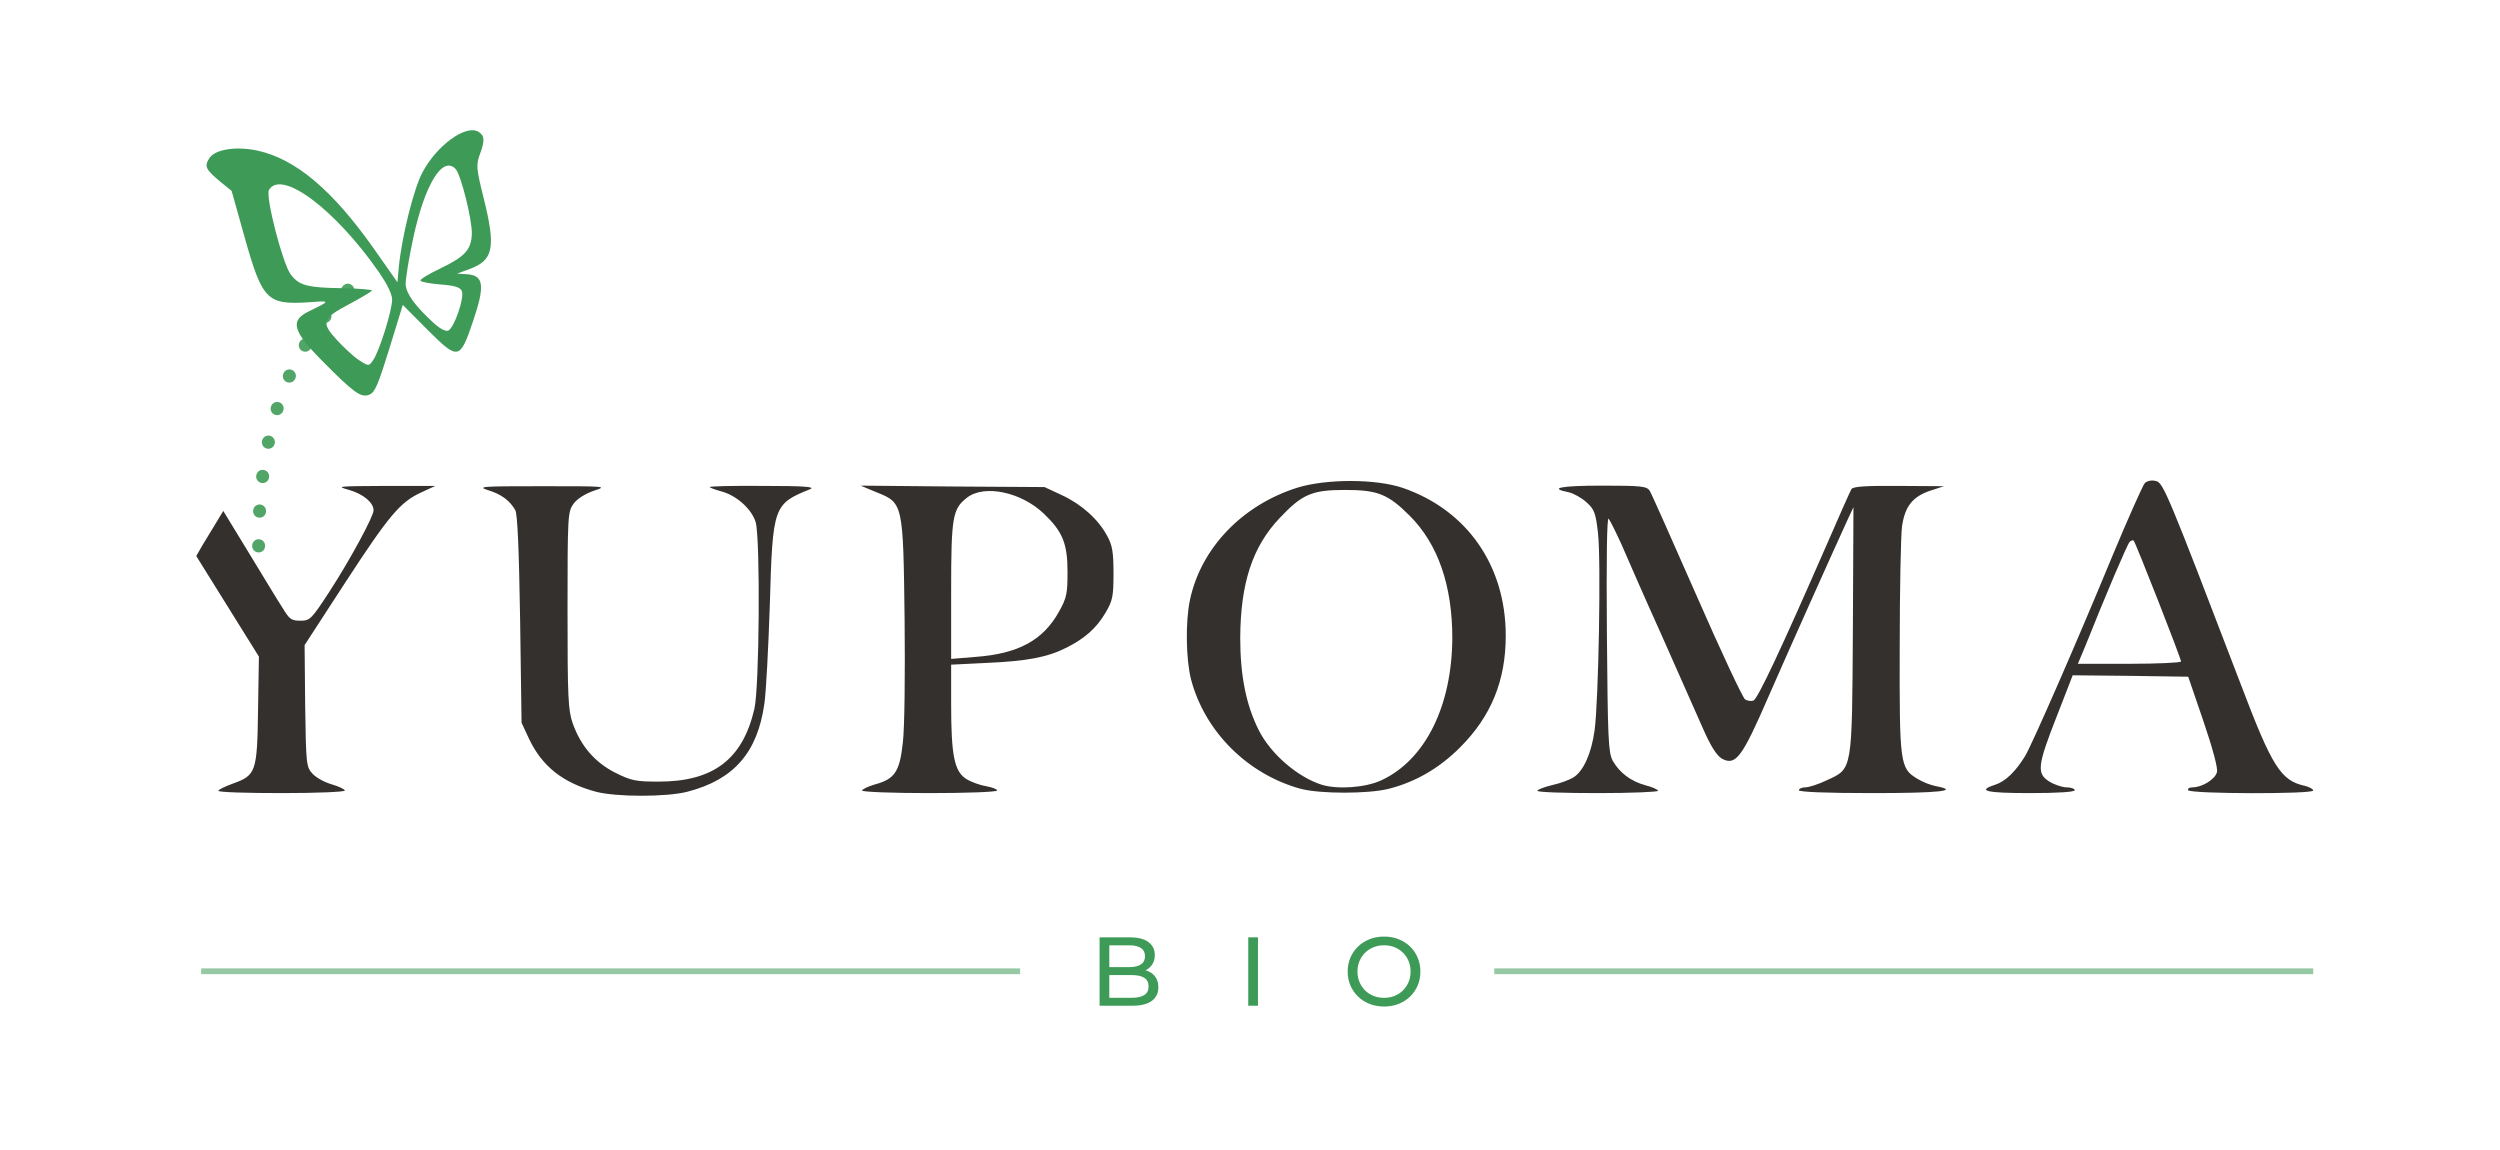
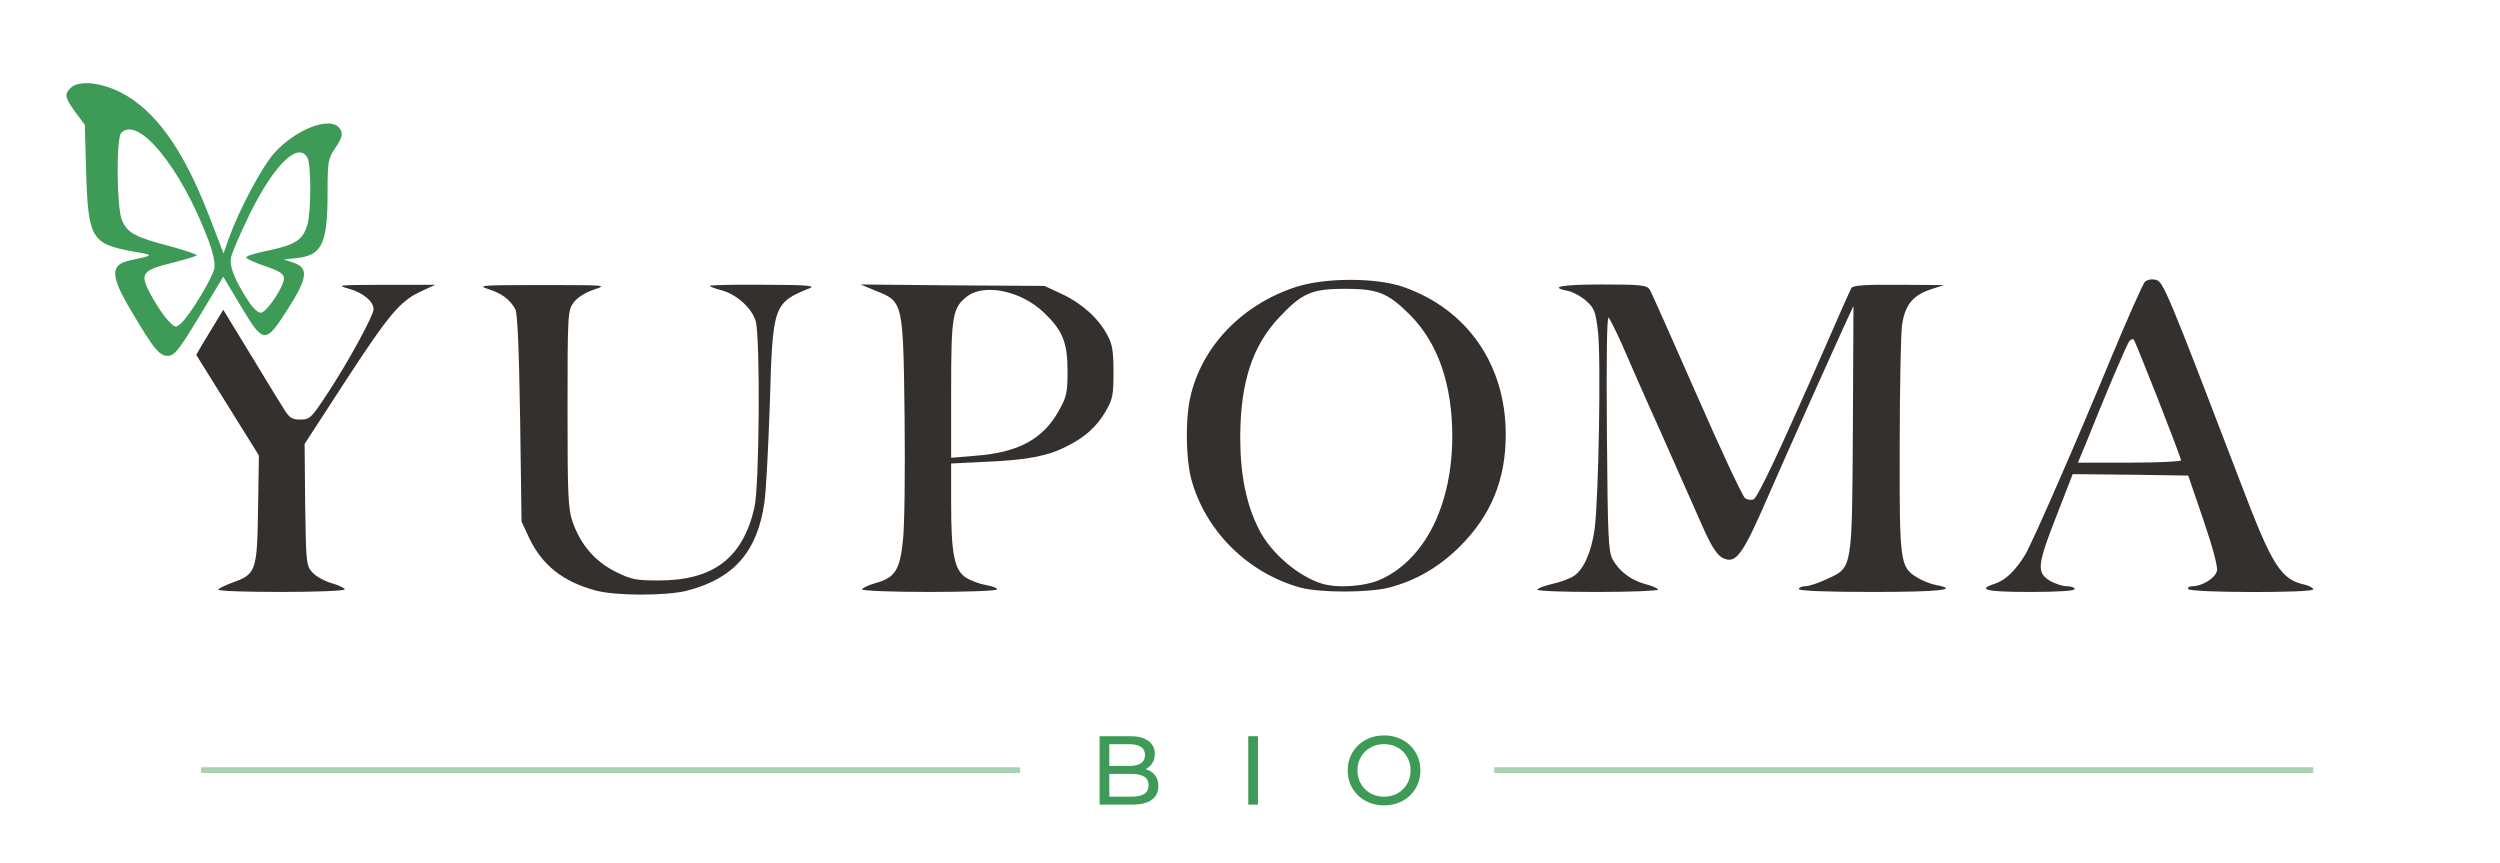
- <svg xmlns="http://www.w3.org/2000/svg" viewBox="60 250 870 400" width="870" height="400">
-   <path d="M150 440 C 150 400, 160 372, 182 350" fill="none" stroke="#3E9B57" stroke-width="4.5" stroke-linecap="round" stroke-dasharray="0.1 12" opacity=".9" />
-   <path transform="translate(58 -58) rotate(-14 131 397)" d="M129.5 429.9L137.7 416.3L143.9 426.7C151.8 439.8 152.3 439.8 160.2 427.5C167.1 416.7 167.5 413.2 162.1 411.4L158.7 410.3L163.4 409.8C172.1 408.8 174.0 404.8 174.0 387.0C174.0 376.3 174.2 375.2 176.5 371.8C179.3 367.7 179.6 366.0 177.8 364.2C174.2 360.6 162.6 365.3 155.5 373.2C151.1 378.1 143.1 393.2 139.5 403.3L137.8 408.2L132.6 394.7C123.6 371.6 113.9 358.1 101.7 352.0C94.8 348.6 87.2 347.9 84.6 350.6C82.3 352.8 82.6 354.0 86.2 359.0L89.5 363.4L90.0 380.5C90.7 402.9 91.9 404.9 106.2 407.5C113.8 408.8 113.8 408.8 105.3 410.6C98.3 412.1 98.3 415.8 105.6 428.1C113.7 441.8 115.7 444.2 118.8 443.8C120.9 443.6 122.7 441.1 129.5 429.9Z M118.3 431.3C116.7 429.6 114.2 425.7 112.5 422.6C108.5 415.2 109.3 414.1 119.8 411.5C124.2 410.4 128.1 409.2 128.5 408.9C128.8 408.6 124.4 407.1 118.8 405.6C106.7 402.4 104.3 401.0 102.4 396.5C100.6 392.1 100.4 368.0 102.2 366.2C108.2 360.2 123.0 378.4 132.5 403.5C134.2 408.1 134.9 411.5 134.6 413.4C133.9 416.8 126.1 429.7 123.1 432.4C121.1 434.2 121.0 434.2 118.3 431.3Z M146.8 425.3C141.7 417.6 139.8 412.9 140.4 409.6C140.8 407.8 143.7 401.0 147.0 394.3C155.4 377.3 163.8 369.1 167.0 374.9C168.3 377.4 168.3 393.4 167.0 398.1C165.5 403.4 162.8 405.2 153.7 407.1C149.2 408.0 145.6 409.1 145.7 409.6C145.8 410.1 148.7 411.4 152.2 412.6C156.8 414.1 158.6 415.2 158.8 416.6C159.2 419.1 153.1 428.4 150.9 428.8C150.0 429.0 148.3 427.5 146.8 425.3Z" fill="#3E9B57" fill-rule="evenodd" />
+ <svg xmlns="http://www.w3.org/2000/svg" viewBox="60 320 870 300" width="870" height="300">
+   <path class="wings" d="M129.5 429.9L137.7 416.3L143.9 426.7C151.8 439.8 152.3 439.8 160.2 427.5C167.1 416.7 167.5 413.2 162.1 411.4L158.7 410.3L163.4 409.8C172.1 408.8 174.0 404.8 174.0 387.0C174.0 376.3 174.2 375.2 176.5 371.8C179.3 367.7 179.6 366.0 177.8 364.2C174.2 360.6 162.6 365.3 155.5 373.2C151.1 378.1 143.1 393.2 139.5 403.3L137.8 408.2L132.6 394.7C123.6 371.6 113.9 358.1 101.7 352.0C94.8 348.6 87.2 347.9 84.6 350.6C82.3 352.8 82.6 354.0 86.2 359.0L89.5 363.4L90.0 380.5C90.7 402.9 91.9 404.9 106.2 407.5C113.8 408.8 113.8 408.8 105.3 410.6C98.3 412.1 98.3 415.8 105.6 428.1C113.7 441.8 115.7 444.2 118.8 443.8C120.9 443.6 122.7 441.1 129.5 429.9Z M118.3 431.3C116.7 429.6 114.2 425.7 112.5 422.6C108.5 415.2 109.3 414.1 119.8 411.5C124.2 410.4 128.1 409.2 128.5 408.9C128.8 408.6 124.4 407.1 118.8 405.6C106.7 402.4 104.3 401.0 102.4 396.5C100.6 392.1 100.4 368.0 102.2 366.2C108.2 360.2 123.0 378.4 132.5 403.5C134.2 408.1 134.9 411.5 134.6 413.4C133.9 416.8 126.1 429.7 123.1 432.4C121.1 434.2 121.0 434.2 118.3 431.3Z M146.8 425.3C141.7 417.6 139.8 412.9 140.4 409.6C140.8 407.8 143.7 401.0 147.0 394.3C155.4 377.3 163.8 369.1 167.0 374.9C168.3 377.4 168.3 393.4 167.0 398.1C165.5 403.4 162.8 405.2 153.7 407.1C149.2 408.0 145.6 409.1 145.7 409.6C145.8 410.1 148.7 411.4 152.2 412.6C156.8 414.1 158.6 415.2 158.8 416.6C159.2 419.1 153.1 428.4 150.9 428.8C150.0 429.0 148.3 427.5 146.8 425.3Z" fill="#3E9B57" fill-rule="evenodd" />
  <path d="M299.3 525.5C315.4 521.3 323.6 511.9 326.0 494.9C326.6 490.9 327.4 475.3 327.9 460.4C328.9 426.1 329.1 425.4 342.0 420.2C343.8 419.4 339.6 419.1 325.8 419.1C315.4 419.0 307.0 419.2 307.0 419.5C307.0 419.7 308.8 420.4 311.0 421.0C316.4 422.4 321.7 427.3 323.0 431.8C324.6 437.9 324.3 489.3 322.5 496.8C318.4 514.3 308.2 522.0 289.2 522.0C281.3 522.0 279.7 521.7 274.1 518.9C267.0 515.3 262.1 509.6 259.3 501.7C257.7 497.1 257.5 492.7 257.5 462.3C257.5 429.2 257.6 428.1 259.6 425.3C260.8 423.6 263.7 421.8 266.6 420.8C271.5 419.2 271.3 419.2 248.5 419.2C227.5 419.2 225.9 419.3 229.9 420.6C234.5 422.0 237.4 424.2 239.3 427.5C240.1 428.8 240.6 441.2 241.0 465.5L241.5 501.5L244.1 507.1C248.6 516.6 255.8 522.4 267.3 525.5C274.3 527.4 292.1 527.4 299.3 525.5Z M180.0 525.1C180.0 524.7 178.0 523.7 175.6 523.0C173.1 522.3 170.1 520.7 168.8 519.3C166.6 516.9 166.5 516.3 166.2 495.7L166.0 474.5L179.9 453.1C195.4 429.3 199.2 424.8 206.5 421.4L211.5 419.1L194.0 419.1C177.4 419.2 176.8 419.2 181.5 420.5C186.4 421.9 190.0 424.9 190.0 427.6C190.0 429.7 181.9 444.7 174.7 455.8C168.3 465.6 167.9 466.0 164.5 466.0C161.4 466.0 160.7 465.5 158.3 461.5C156.7 459.1 151.5 450.4 146.6 442.4L137.7 427.8L135.1 432.1C133.6 434.5 131.5 438.1 130.3 440.0L128.3 443.5L139.2 461.0L150.1 478.5L149.8 497.0C149.5 518.7 149.1 519.8 141.0 522.7C138.3 523.7 136.0 524.8 136.0 525.2C136.0 525.7 145.9 526.0 158.0 526.0C170.1 526.0 180.0 525.6 180.0 525.1Z M407.0 525.1C407.0 524.6 405.3 524.0 403.2 523.6C401.2 523.3 398.1 522.2 396.3 521.1C392.1 518.5 391.0 512.9 391.0 495.1L391.0 481.3L403.2 480.7C417.4 480.1 424.6 478.7 431.1 475.4C437.5 472.2 441.6 468.6 444.8 463.1C447.2 459.0 447.5 457.5 447.5 449.5C447.5 442.2 447.1 439.7 445.3 436.5C442.2 430.7 436.4 425.5 429.5 422.3L423.5 419.5L391.5 419.3L359.5 419.0L365.0 421.3C374.3 425.0 374.3 425.1 374.8 465.4C375.0 484.7 374.8 503.3 374.2 508.3C373.1 518.6 371.4 521.1 364.4 523.0C362.0 523.7 360.0 524.7 360.0 525.1C360.0 525.6 370.6 526.0 383.5 526.0C396.4 526.0 407.0 525.6 407.0 525.1Z M543.3 524.5C552.7 522.1 560.9 517.3 568.1 510.1C578.9 499.3 584.0 486.9 584.0 471.2C584.0 446.8 570.5 427.5 548.2 419.8C538.8 416.6 521.6 416.6 511.5 419.7C492.2 425.8 477.9 440.8 474.1 458.8C472.5 466.3 472.7 479.6 474.5 486.5C479.3 504.6 494.1 519.4 512.6 524.5C519.4 526.3 536.2 526.3 543.3 524.5Z M637.0 525.2C637.0 524.8 635.1 523.9 632.7 523.3C627.5 521.9 623.6 518.9 621.2 514.7C619.7 511.8 619.5 507.1 619.2 470.5C619.0 444.7 619.2 429.9 619.8 430.5C620.3 431.1 622.3 435.1 624.3 439.5C626.2 443.9 632.3 457.9 638.0 470.5C643.6 483.1 650.1 497.8 652.4 503.0C655.3 509.7 657.4 512.9 659.2 514.0C664.0 516.6 666.2 513.7 675.4 492.5C683.0 475.1 697.9 441.9 702.9 431.0L705.0 426.5L704.8 469.0C704.5 518.5 704.7 517.4 695.8 521.5C692.9 522.9 689.5 524.0 688.2 524.0C687.0 524.0 686.0 524.5 686.0 525.0C686.0 525.6 695.2 526.0 711.5 526.0C734.9 526.0 742.2 525.2 733.8 523.6C732.0 523.3 729.0 522.1 727.2 521.0C721.2 517.3 721.0 516.0 721.1 475.3C721.1 455.1 721.5 436.1 721.9 433.2C722.9 426.3 725.5 422.9 731.6 420.8L736.5 419.2L720.8 419.1C709.3 419.0 704.9 419.3 704.3 420.2C703.9 420.9 699.9 429.8 695.5 440.0C679.9 475.7 671.7 493.2 670.2 493.8C669.4 494.1 668.1 493.9 667.3 493.4C666.5 492.9 658.9 476.7 650.5 457.5C642.0 438.2 634.7 421.7 634.1 420.8C633.1 419.2 631.2 419.0 617.4 419.0C603.1 419.0 598.7 419.9 605.9 421.3C607.6 421.7 610.3 423.2 612.0 424.7C614.8 427.2 615.3 428.4 616.1 435.5C617.2 444.8 616.3 494.3 614.9 504.3C613.8 512.1 611.1 518.3 607.6 520.5C606.4 521.3 603.0 522.6 600.2 523.2C597.3 523.9 595.0 524.8 595.0 525.2C595.0 525.7 604.5 526.0 616.0 526.0C627.5 526.0 637.0 525.6 637.0 525.2Z M782.0 525.0C782.0 524.5 780.8 524.0 779.2 524.0C777.7 524.0 775.0 523.1 773.2 522.0C768.7 519.2 769.0 516.5 775.7 499.4L781.3 485.0L801.4 485.2L821.5 485.5L826.8 501.0C830.0 510.4 831.9 517.4 831.5 518.7C830.9 521.2 826.3 524.0 823.0 524.0C821.8 524.0 821.2 524.5 821.5 525.0C822.3 526.3 865.0 526.4 865.0 525.1C865.0 524.6 863.7 523.9 862.2 523.5C853.7 521.7 850.7 516.9 839.7 487.9C814.3 421.5 812.8 418.0 810.3 417.4C808.8 417.0 807.3 417.3 806.4 418.1C805.7 418.9 800.6 430.3 795.1 443.5C782.4 474.3 767.4 508.5 764.8 513.0C761.5 518.4 758.0 521.9 754.3 523.1C747.8 525.2 751.1 526.0 766.5 526.0C776.2 526.0 782.0 525.6 782.0 525.0Z M520.0 523.1C511.7 520.5 502.3 512.5 498.1 504.2C493.7 495.5 491.6 485.3 491.6 472.0C491.7 453.0 495.8 440.4 505.2 430.4C513.1 422.0 516.5 420.5 528.0 420.5C539.4 420.5 543.0 421.9 550.6 429.5C560.4 439.3 565.4 453.7 565.4 472.0C565.3 495.7 556.0 514.4 540.8 521.5C535.3 524.1 525.6 524.8 520.0 523.1Z M785.7 474.8C793.0 456.5 800.3 439.4 801.1 438.6C801.6 438.1 802.2 437.9 802.5 438.1C803.2 438.8 819.0 479.1 819.0 480.2C819.0 480.6 810.9 481.0 801.1 481.0L783.1 481.0L785.7 474.8Z M391.0 455.6C391.0 429.8 391.5 427.1 396.5 423.2C402.5 418.5 415.4 421.2 423.3 428.8C429.8 435.0 431.5 439.2 431.5 449.0C431.5 456.6 431.2 458.1 428.5 462.9C423.0 472.8 414.4 477.5 399.5 478.6L391.0 479.3L391.0 455.6Z" fill="#34302D" fill-rule="evenodd" />
-   <path d="M130 588H415M580 588H865" stroke="#3E9B57" stroke-width="2" opacity=".55" />
+   <path d="M130 588H415M580 588H865" stroke="#3E9B57" stroke-width="2" opacity=".45" />
  <path d="M442.655 600.0V576.2H453.337Q457.44 576.2 459.656 577.842Q461.872 579.484 461.872 582.362Q461.872 584.276 460.992 585.614Q460.112 586.952 458.656 587.655Q457.2 588.358 455.507 588.358L456.114 587.342Q458.15 587.342 459.725 588.054Q461.3 588.765 462.203 590.154Q463.107 591.542 463.107 593.577Q463.107 596.626 460.824 598.313Q458.541 600.0 454.017 600.0ZM446.035 597.229H453.866Q456.697 597.229 458.198 596.288Q459.699 595.347 459.699 593.29Q459.699 591.233 458.198 590.28Q456.697 589.327 453.866 589.327H445.75V586.556H453.013Q455.609 586.556 457.037 585.613Q458.465 584.669 458.465 582.764Q458.465 580.858 457.037 579.914Q455.609 578.971 453.013 578.971H446.035Z M494.393 600.0V576.2H497.773V600.0Z M541.663 600.274Q538.937 600.274 536.617 599.359Q534.298 598.444 532.592 596.797Q530.885 595.151 529.938 592.939Q528.992 590.727 528.992 588.1Q528.992 585.473 529.938 583.261Q530.885 581.049 532.595 579.399Q534.305 577.748 536.615 576.837Q538.924 575.926 541.657 575.926Q544.39 575.926 546.691 576.832Q548.992 577.738 550.696 579.379Q552.4 581.02 553.347 583.242Q554.294 585.464 554.294 588.103Q554.294 590.741 553.347 592.96Q552.4 595.18 550.696 596.821Q548.992 598.462 546.691 599.368Q544.39 600.274 541.663 600.274ZM541.657 597.245Q543.646 597.245 545.325 596.563Q547.005 595.881 548.251 594.64Q549.497 593.399 550.191 591.735Q550.886 590.071 550.886 588.091Q550.886 586.111 550.195 584.459Q549.503 582.806 548.256 581.563Q547.008 580.321 545.327 579.638Q543.646 578.955 541.657 578.955Q539.669 578.955 537.981 579.639Q536.293 580.323 535.04 581.567Q533.788 582.812 533.094 584.466Q532.399 586.121 532.399 588.091Q532.399 590.06 533.092 591.724Q533.785 593.387 535.035 594.638Q536.285 595.89 537.977 596.567Q539.669 597.245 541.657 597.245Z" fill="#3E9B57" />
</svg>
